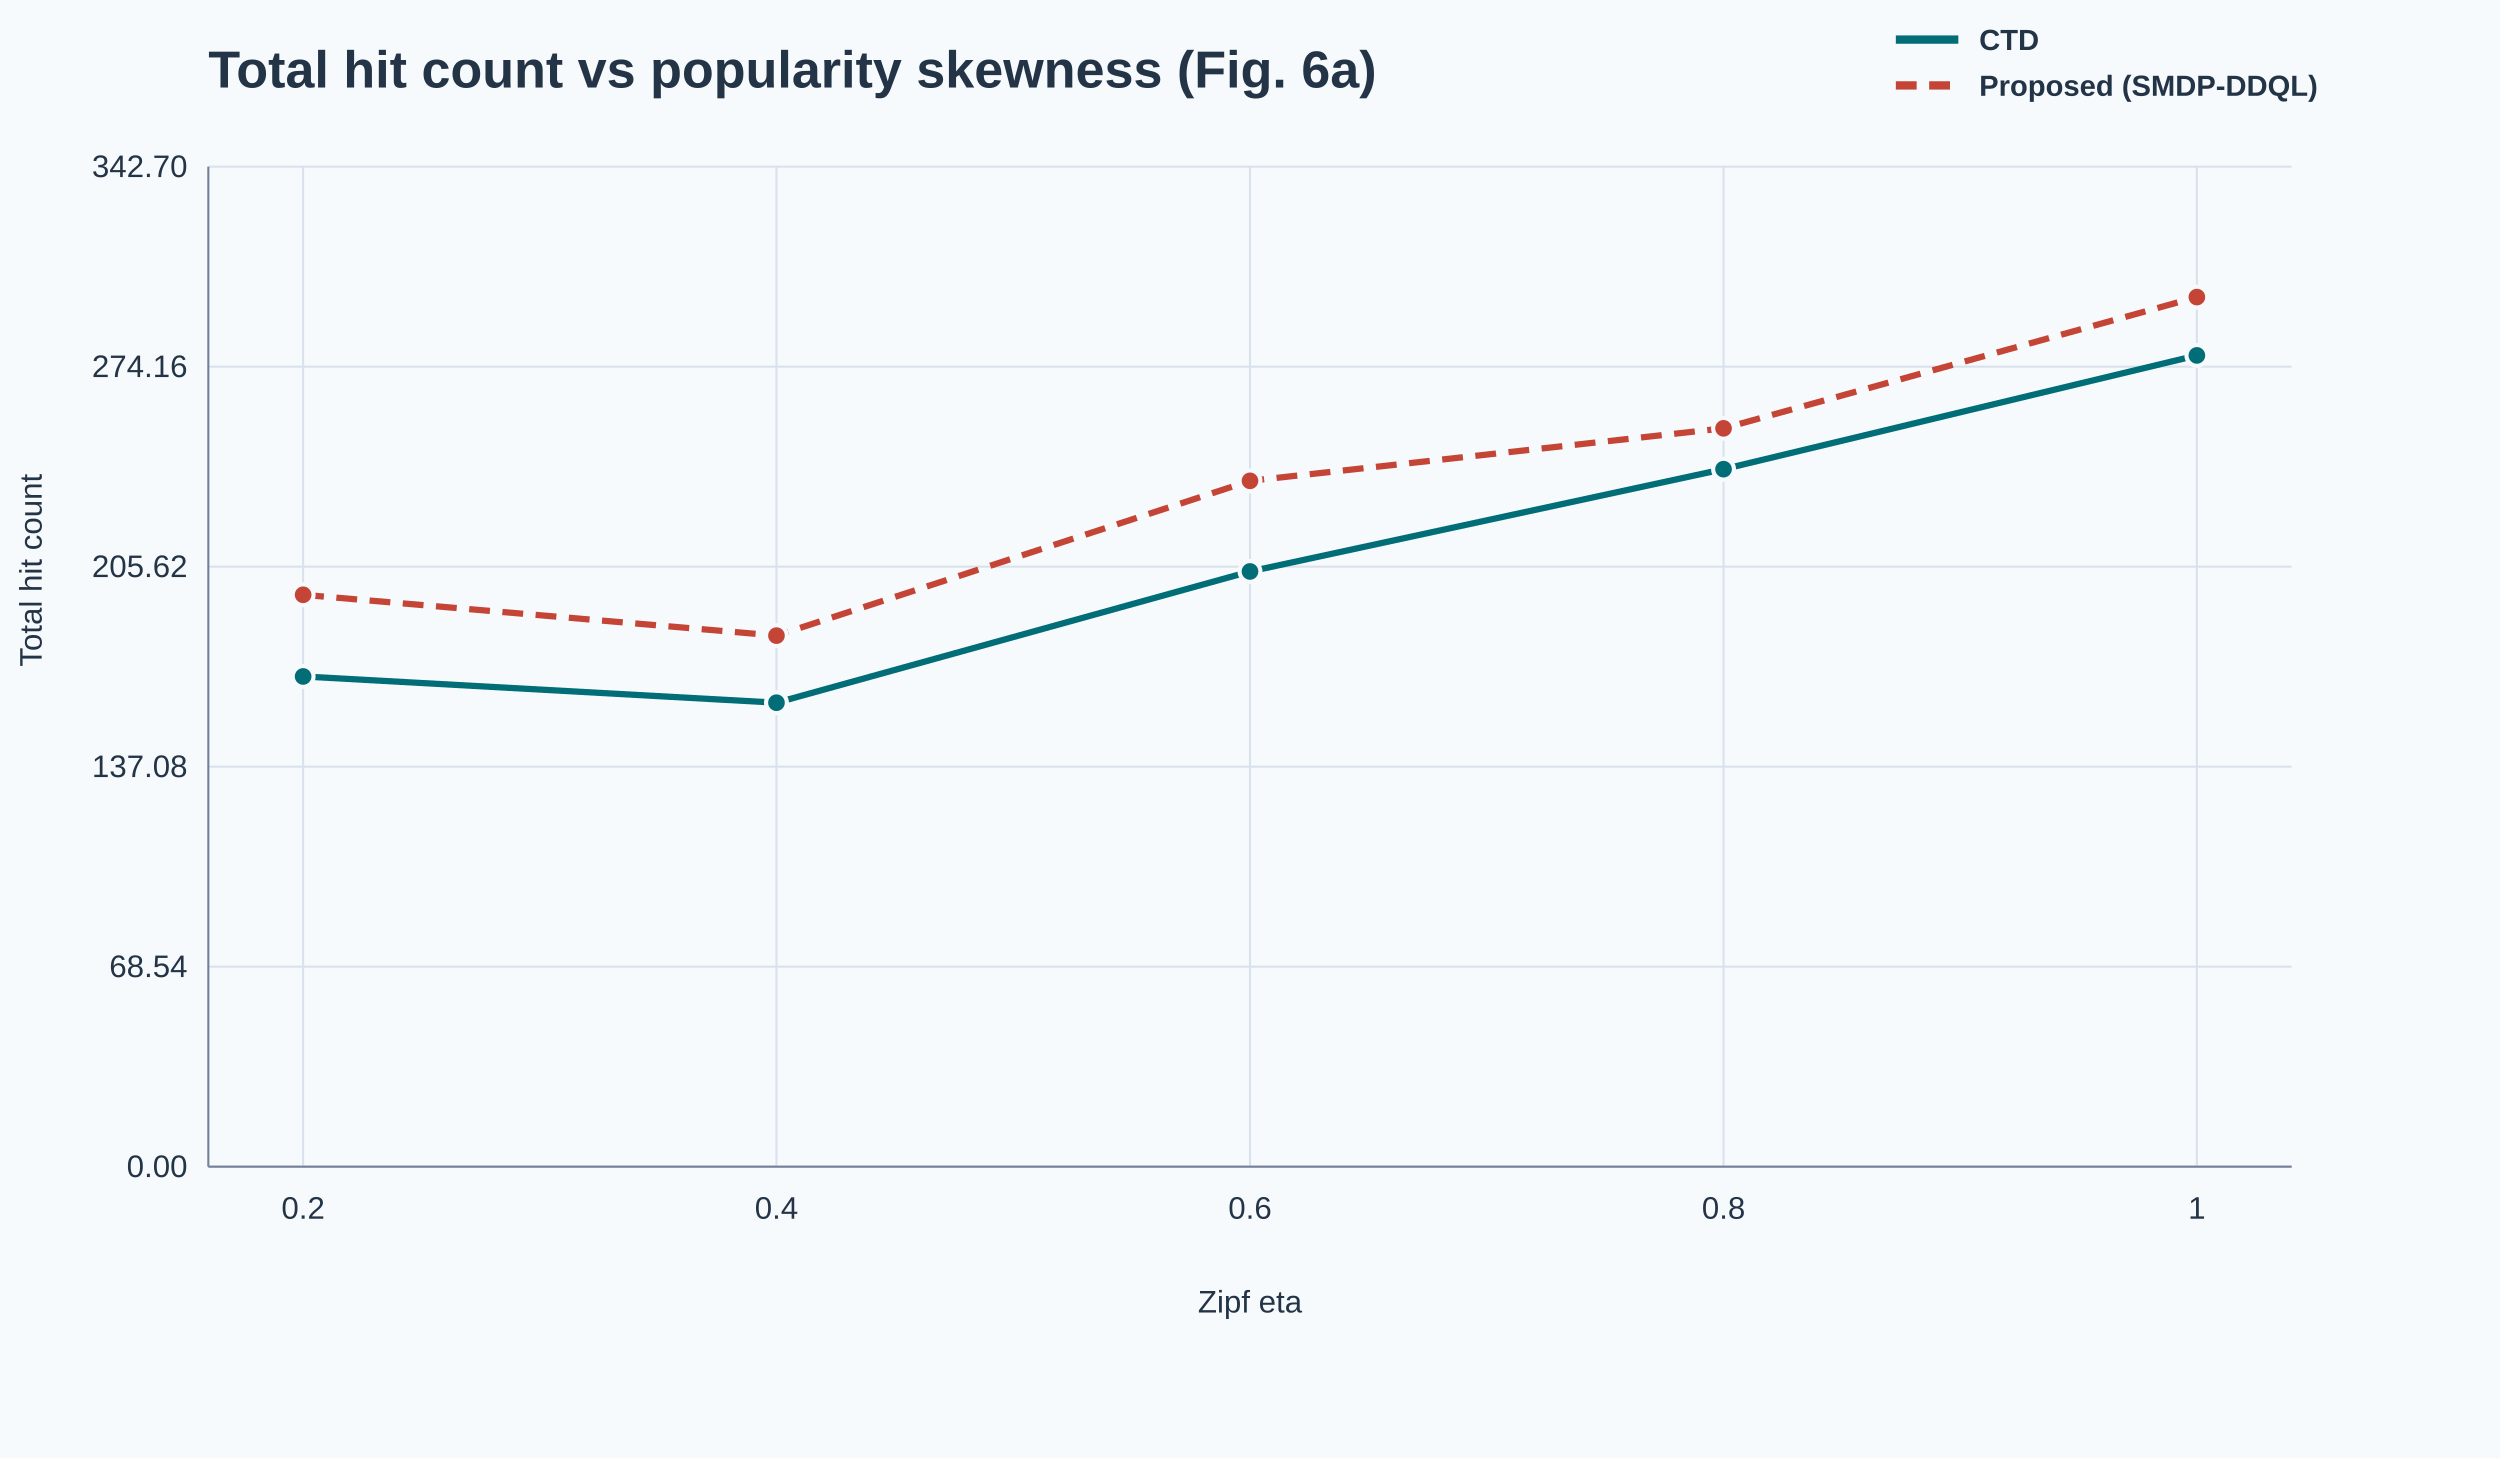
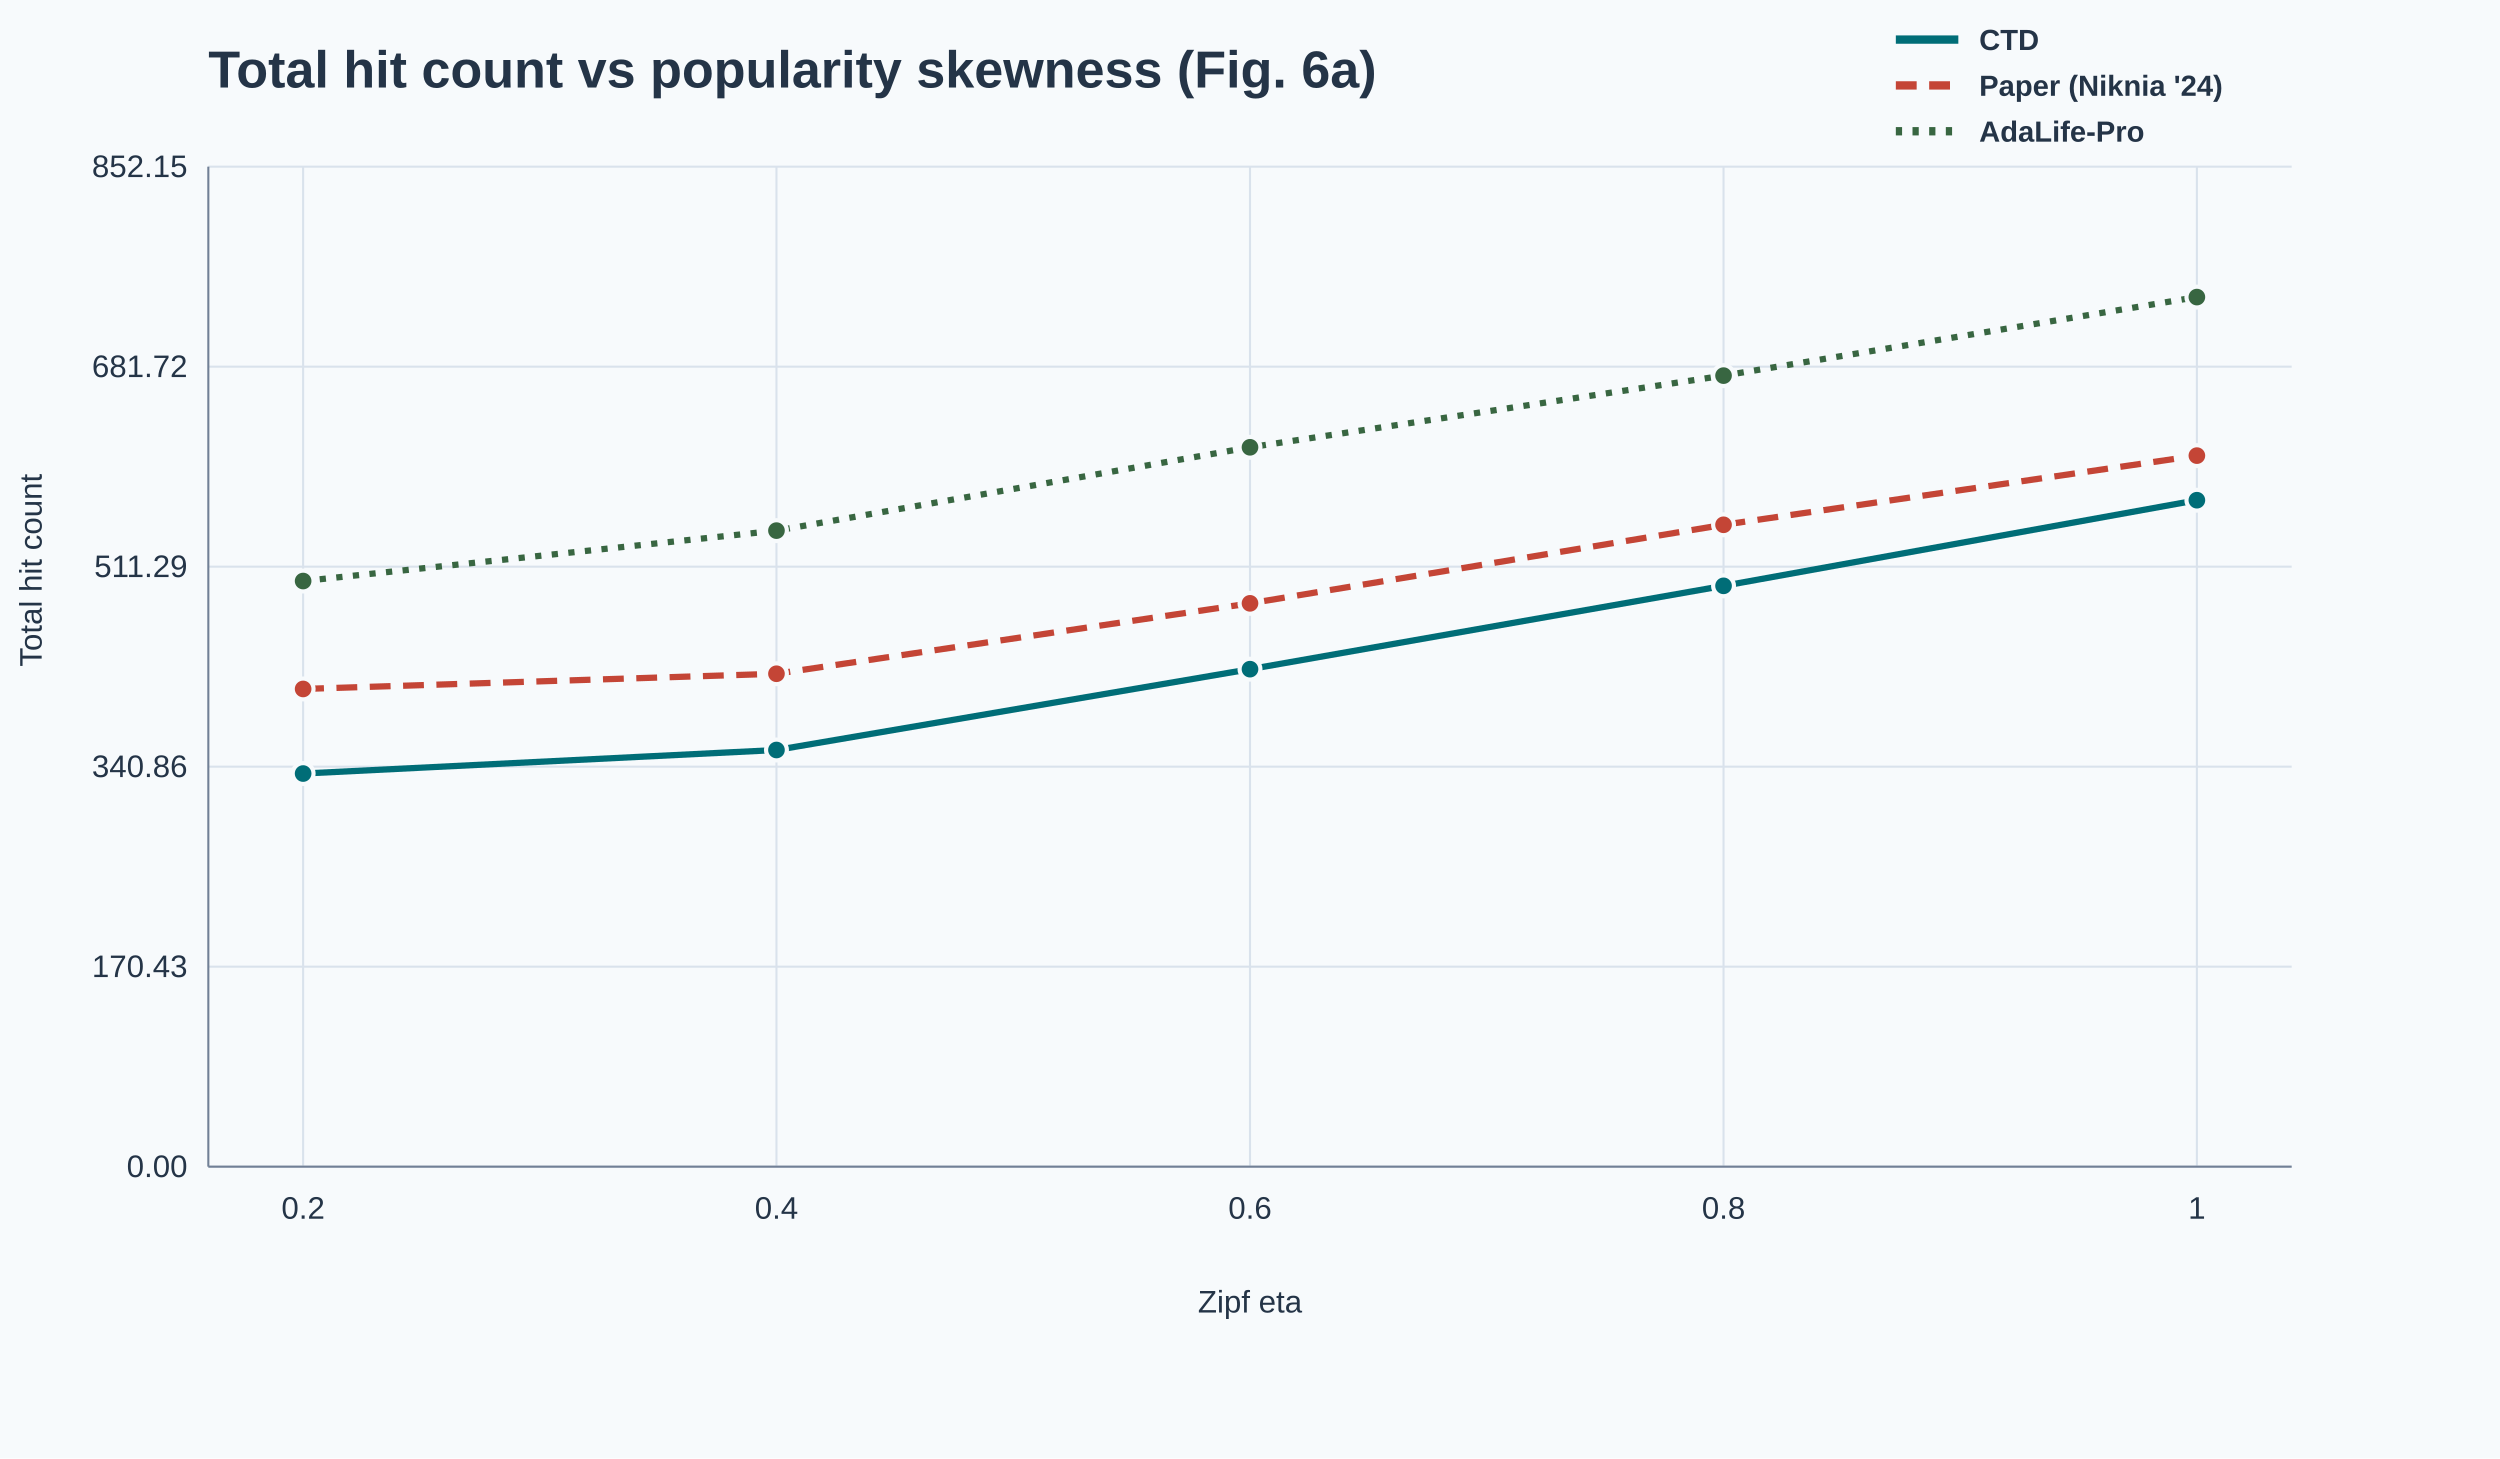
<svg xmlns="http://www.w3.org/2000/svg" width="1200" height="700" viewBox="0 0 1200 700">
  <style>text{font-family:Segoe UI,Arial,sans-serif;fill:#243447}.title{font-size:25px;font-weight:600}.label{font-size:15px}.legend{font-size:14px;font-weight:600}.grid{stroke:#d9e2ec}.axis{stroke:#718096}.line{fill:none;stroke-width:3}.point{stroke:#f7fafc;stroke-width:2}</style>
  <rect width="100%" height="100%" fill="#f7fafc" />
  <text x="100" y="42" class="title">Total hit count vs popularity skewness (Fig. 6a)</text>
  <text x="600" y="630" class="label" text-anchor="middle">Zipf eta</text>
  <text x="20" y="320" class="label" transform="rotate(-90 20 320)">Total hit count</text>
  <line x1="100" y1="560" x2="1100" y2="560" class="grid" />
  <text x="90" y="565" class="label" text-anchor="end">0.00</text>
  <line x1="100" y1="464" x2="1100" y2="464" class="grid" />
-   <text x="90" y="469" class="label" text-anchor="end">68.54</text>
+   <text x="90" y="469" class="label" text-anchor="end">170.43</text>
  <line x1="100" y1="368" x2="1100" y2="368" class="grid" />
-   <text x="90" y="373" class="label" text-anchor="end">137.08</text>
+   <text x="90" y="373" class="label" text-anchor="end">340.86</text>
  <line x1="100" y1="272" x2="1100" y2="272" class="grid" />
-   <text x="90" y="277" class="label" text-anchor="end">205.62</text>
+   <text x="90" y="277" class="label" text-anchor="end">511.29</text>
  <line x1="100" y1="176" x2="1100" y2="176" class="grid" />
-   <text x="90" y="181" class="label" text-anchor="end">274.16</text>
+   <text x="90" y="181" class="label" text-anchor="end">681.72</text>
  <line x1="100" y1="80" x2="1100" y2="80" class="grid" />
-   <text x="90" y="85" class="label" text-anchor="end">342.70</text>
+   <text x="90" y="85" class="label" text-anchor="end">852.15</text>
  <line x1="145.5" y1="80" x2="145.5" y2="560" class="grid" />
  <text x="145.5" y="585" class="label" text-anchor="middle">0.2</text>
  <line x1="372.7" y1="80" x2="372.7" y2="560" class="grid" />
  <text x="372.7" y="585" class="label" text-anchor="middle">0.4</text>
  <line x1="600.0" y1="80" x2="600.0" y2="560" class="grid" />
  <text x="600.0" y="585" class="label" text-anchor="middle">0.6</text>
  <line x1="827.3" y1="80" x2="827.3" y2="560" class="grid" />
  <text x="827.3" y="585" class="label" text-anchor="middle">0.8</text>
  <line x1="1054.5" y1="80" x2="1054.5" y2="560" class="grid" />
  <text x="1054.5" y="585" class="label" text-anchor="middle">1</text>
-   <polyline points="145.5,324.7 372.7,337.3 600.0,274.3 827.3,225.2 1054.5,170.6" class="line" stroke="#006d77" stroke-dasharray="" />
+   <polyline points="145.5,371.3 372.7,360.0 600.0,321.2 827.3,281.2 1054.5,240.1" class="line" stroke="#006d77" stroke-dasharray="" />
  <line x1="910" y1="19" x2="940" y2="19" stroke="#006d77" stroke-width="4" stroke-dasharray="" />
  <text x="950" y="24" class="legend">CTD</text>
-   <circle cx="145.5" cy="324.7" r="5" fill="#006d77" class="point" />
-   <circle cx="372.7" cy="337.3" r="5" fill="#006d77" class="point" />
-   <circle cx="600.0" cy="274.3" r="5" fill="#006d77" class="point" />
-   <circle cx="827.3" cy="225.2" r="5" fill="#006d77" class="point" />
-   <circle cx="1054.5" cy="170.6" r="5" fill="#006d77" class="point" />
-   <polyline points="145.5,285.5 372.7,305.1 600.0,230.8 827.3,205.6 1054.5,142.6" class="line" stroke="#c44536" stroke-dasharray="10 6" />
+   <circle cx="145.5" cy="371.3" r="5" fill="#006d77" class="point" />
+   <circle cx="372.7" cy="360.0" r="5" fill="#006d77" class="point" />
+   <circle cx="600.0" cy="321.2" r="5" fill="#006d77" class="point" />
+   <circle cx="827.3" cy="281.2" r="5" fill="#006d77" class="point" />
+   <circle cx="1054.5" cy="240.1" r="5" fill="#006d77" class="point" />
+   <polyline points="145.5,330.7 372.7,323.4 600.0,289.6 827.3,251.9 1054.5,218.7" class="line" stroke="#c44536" stroke-dasharray="10 6" />
  <line x1="910" y1="41" x2="940" y2="41" stroke="#c44536" stroke-width="4" stroke-dasharray="10 6" />
-   <text x="950" y="46" class="legend">Proposed (SMDP-DDQL)</text>
-   <circle cx="145.5" cy="285.5" r="5" fill="#c44536" class="point" />
-   <circle cx="372.7" cy="305.1" r="5" fill="#c44536" class="point" />
-   <circle cx="600.0" cy="230.8" r="5" fill="#c44536" class="point" />
-   <circle cx="827.3" cy="205.6" r="5" fill="#c44536" class="point" />
-   <circle cx="1054.5" cy="142.6" r="5" fill="#c44536" class="point" />
+   <text x="950" y="46" class="legend">Paper (Niknia '24)</text>
+   <circle cx="145.5" cy="330.7" r="5" fill="#c44536" class="point" />
+   <circle cx="372.7" cy="323.4" r="5" fill="#c44536" class="point" />
+   <circle cx="600.0" cy="289.6" r="5" fill="#c44536" class="point" />
+   <circle cx="827.3" cy="251.9" r="5" fill="#c44536" class="point" />
+   <circle cx="1054.5" cy="218.7" r="5" fill="#c44536" class="point" />
+   <polyline points="145.5,278.9 372.7,254.7 600.0,214.7 827.3,180.3 1054.5,142.6" class="line" stroke="#386641" stroke-dasharray="3 5" />
+   <line x1="910" y1="63" x2="940" y2="63" stroke="#386641" stroke-width="4" stroke-dasharray="3 5" />
+   <text x="950" y="68" class="legend">AdaLife-Pro</text>
+   <circle cx="145.5" cy="278.9" r="5" fill="#386641" class="point" />
+   <circle cx="372.7" cy="254.7" r="5" fill="#386641" class="point" />
+   <circle cx="600.0" cy="214.7" r="5" fill="#386641" class="point" />
+   <circle cx="827.3" cy="180.3" r="5" fill="#386641" class="point" />
+   <circle cx="1054.5" cy="142.6" r="5" fill="#386641" class="point" />
  <line x1="100" y1="80" x2="100" y2="560" class="axis" />
  <line x1="100" y1="560" x2="1100" y2="560" class="axis" />
</svg>
